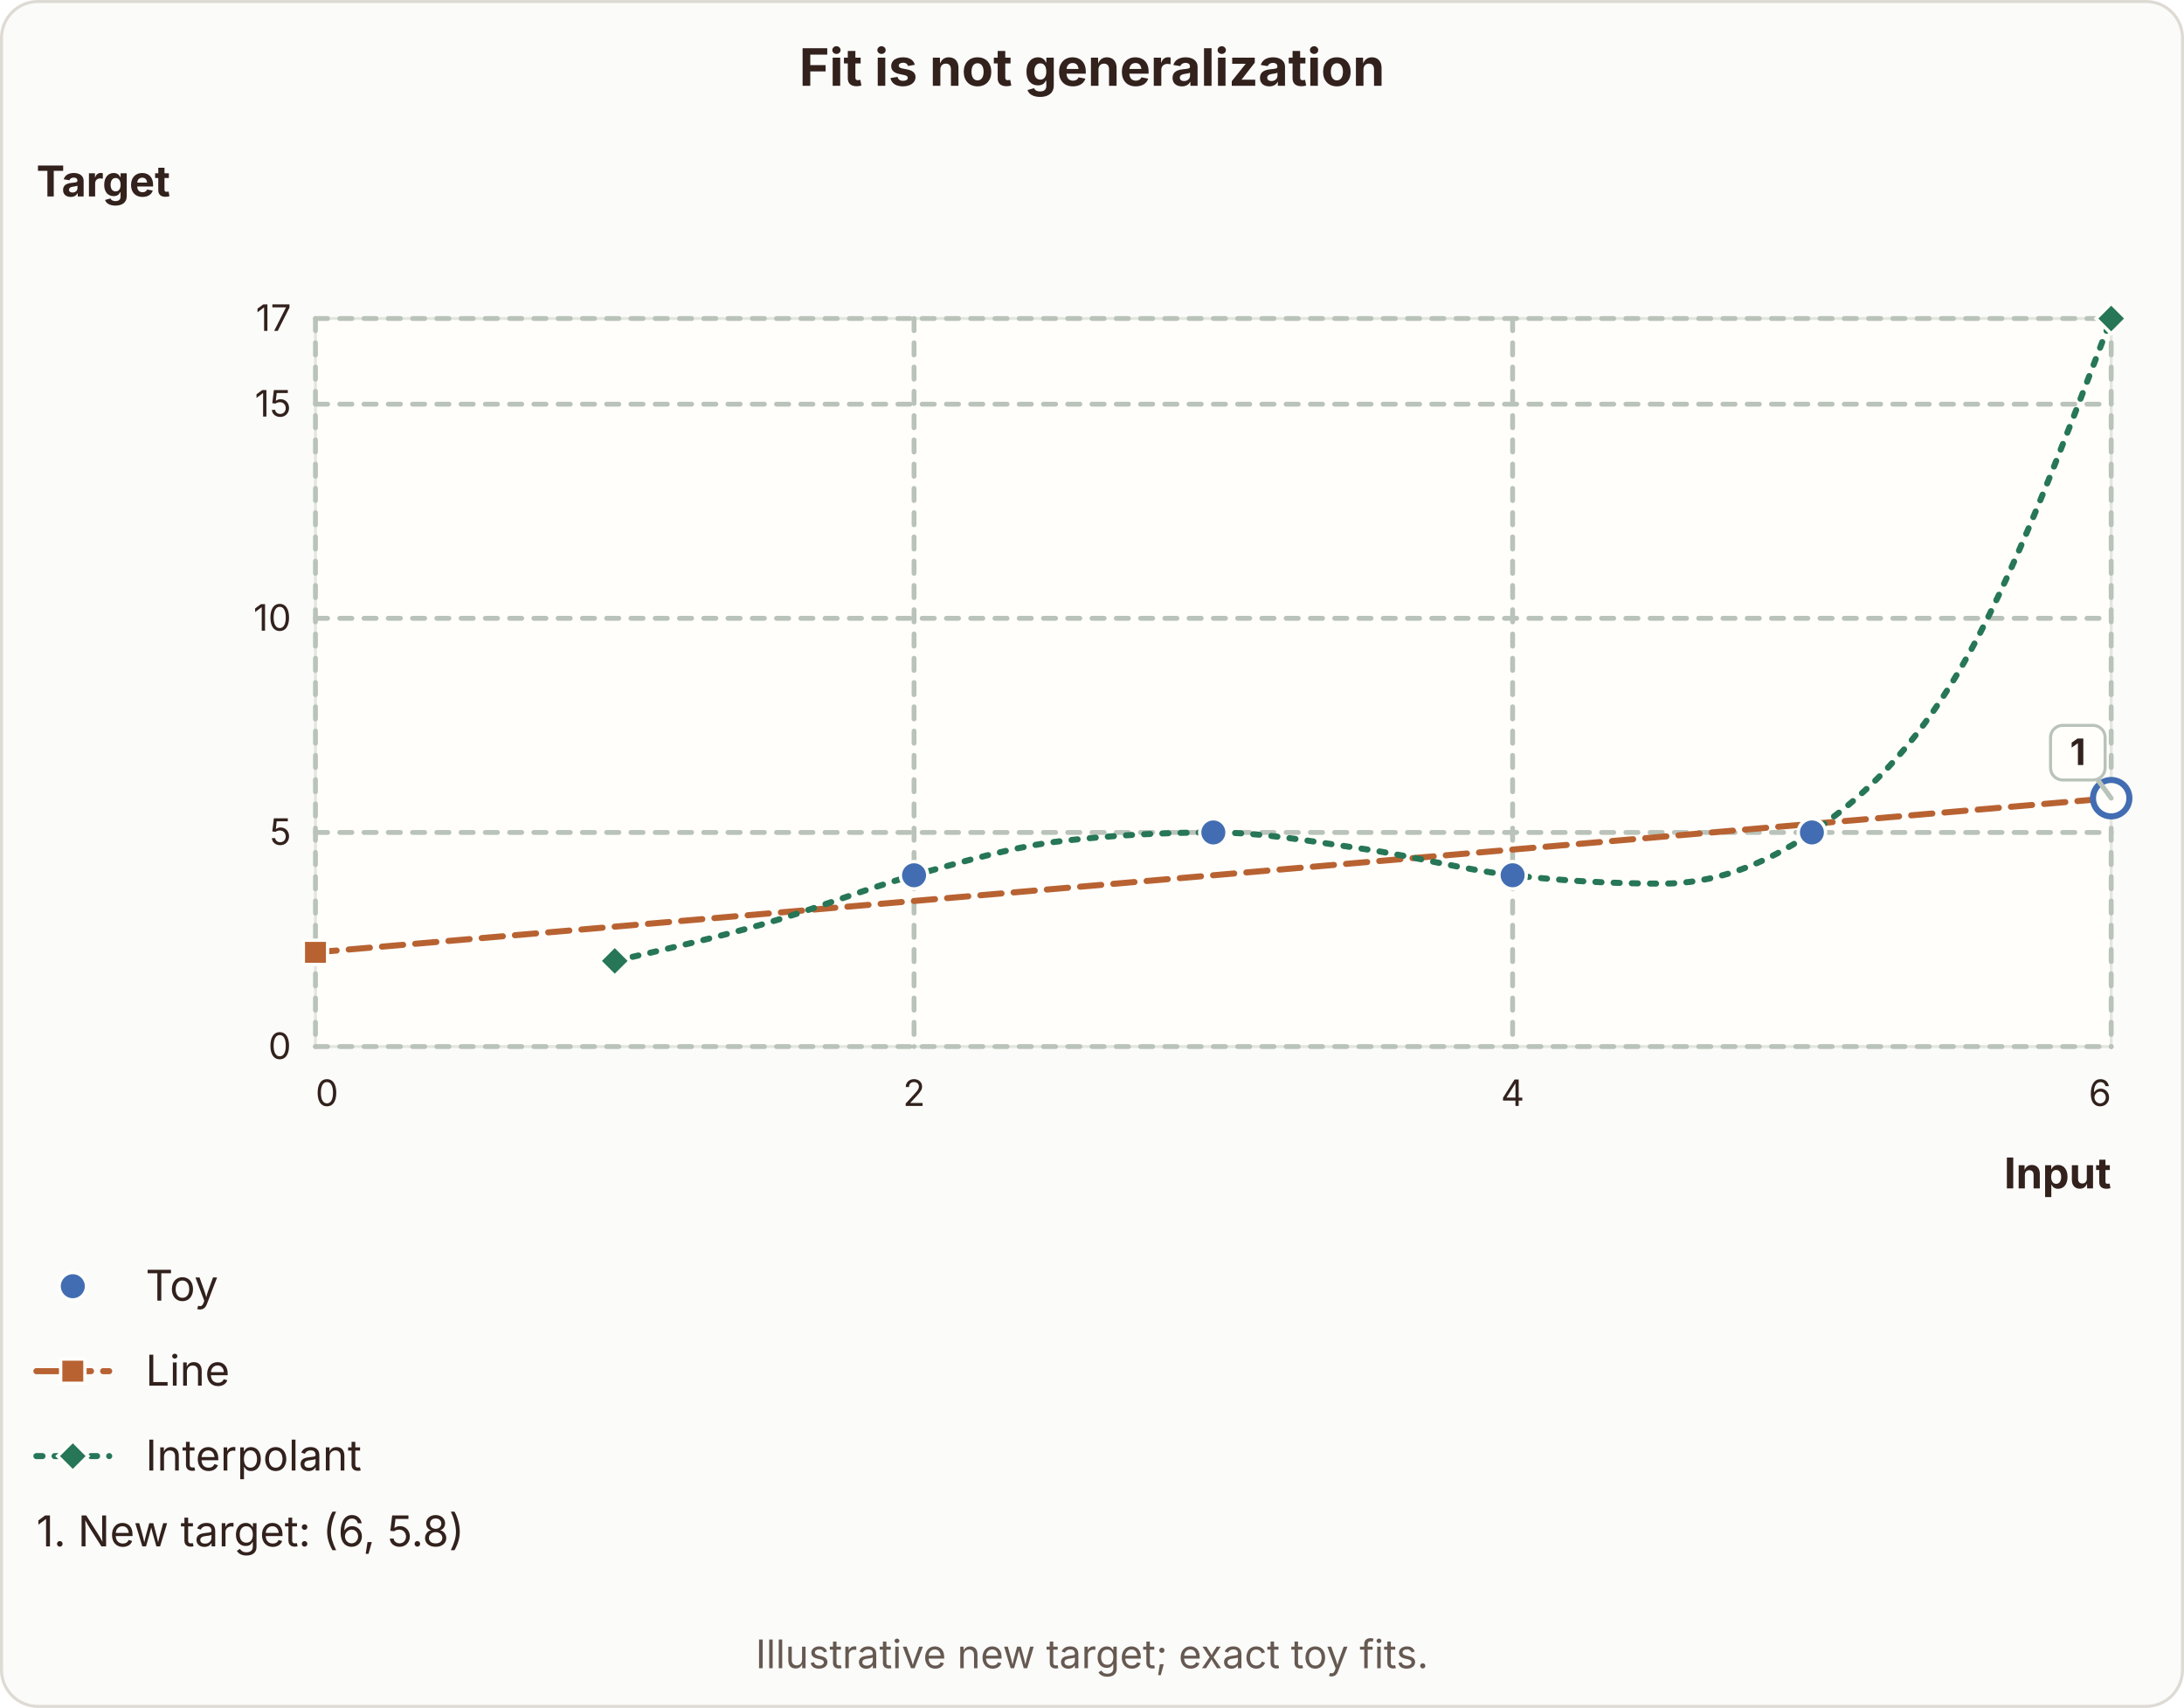
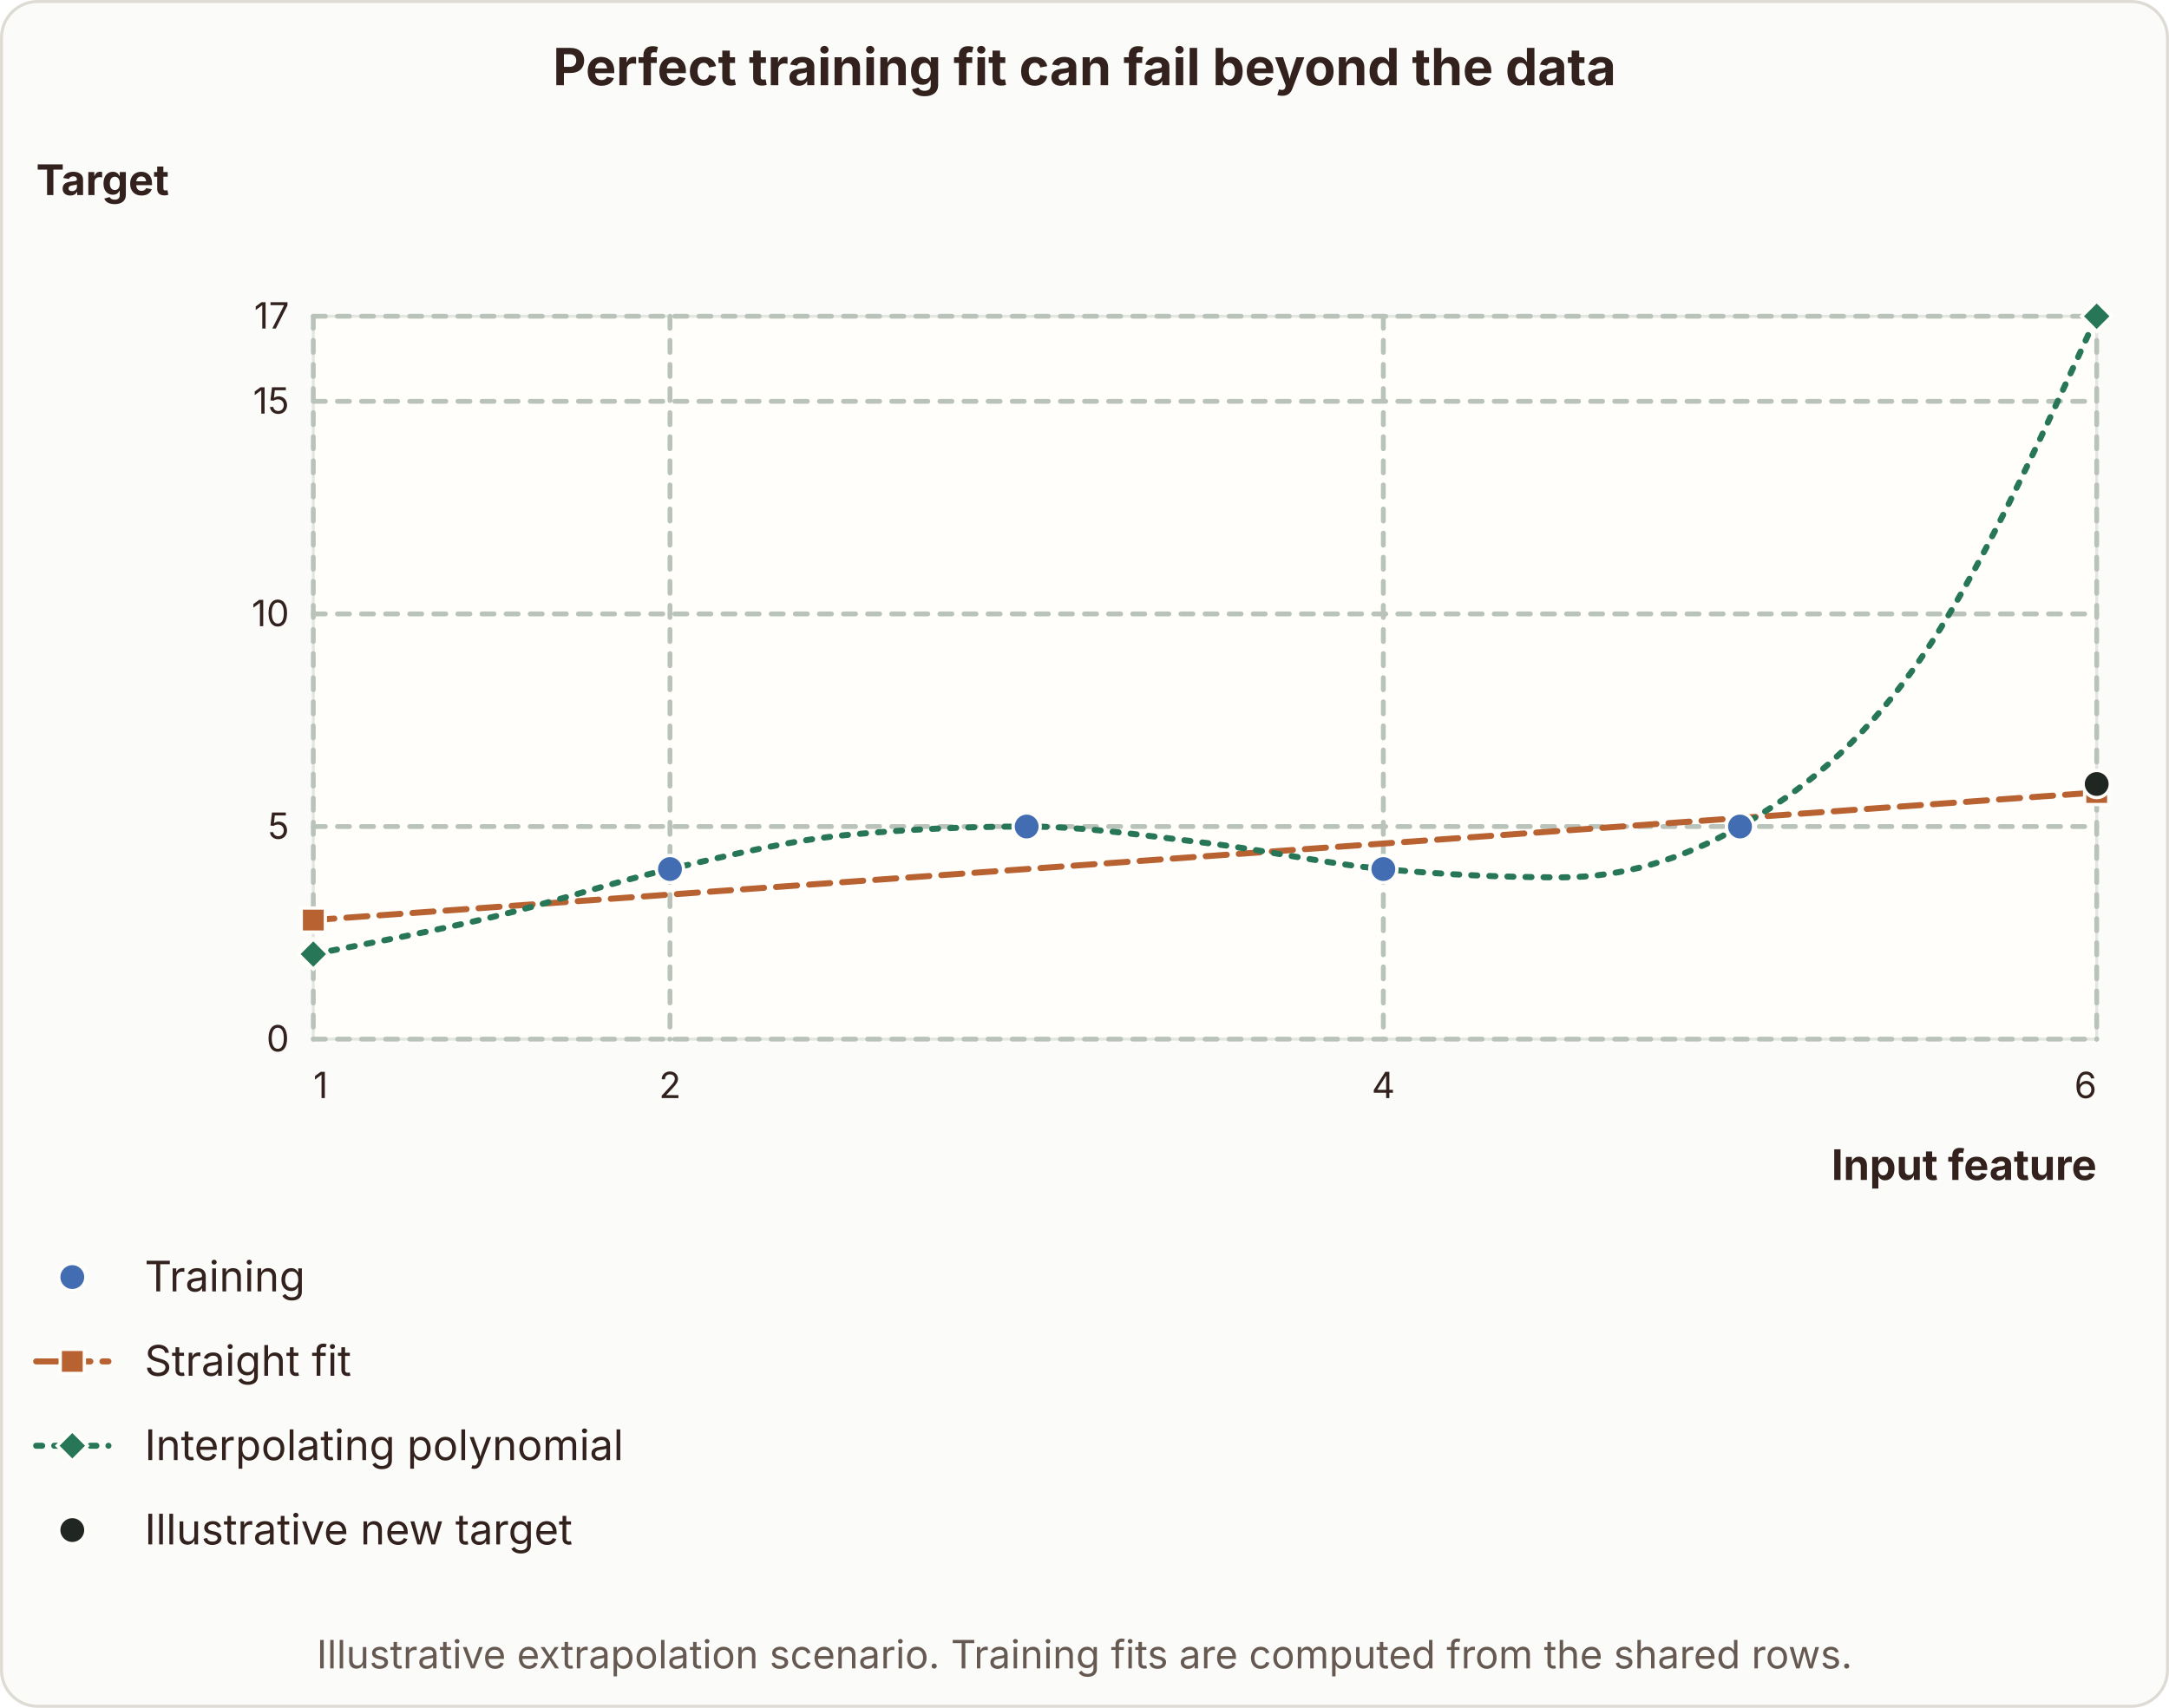
- <svg xmlns="http://www.w3.org/2000/svg" width="720" height="563" viewBox="0 0 720 563" role="img" aria-label="Fit is not generalization Input: 0 to 6 Target: 0 to 17 Toy (scatter): (1, 2); (2, 4); (3, 5); (4, 4); (5, 5) Line (line): (0, 2.2); (6, 5.8) Interpolant (line): (1, 2); (1.5, 2.8671875); (2, 4); (2.5, 4.8046875); (3, 5); (3.5, 4.6171875); (4, 4); (4.5, 3.8046875); (5, 5); (5.5, 8.8671875); (6, 17) New target: (6, 5.8) Illustrative new target; exact toy fits." font-family="Inter, Liberation Sans, Arial, sans-serif" style="display:block;max-width:none;margin-inline:auto;--color-ink:#202723;--color-ink-2:#5d675f;--color-line:#e3e7e0;--viz-surface:#fffefa" data-tutor-diagram="coordinate-plot">
-   <rect x="0.5" y="0.5" width="719" height="562" rx="12" fill="var(--viz-surface, #fbfbfa)" stroke="var(--color-line, #dedad4)" />
+ <svg xmlns="http://www.w3.org/2000/svg" width="720" height="567" viewBox="0 0 720 567" role="img" aria-label="Perfect training fit can fail beyond the data Input feature: 1 to 6 Target: 0 to 17 Training (scatter): (1, 2); (2, 4); (3, 5); (4, 4); (5, 5) Straight fit (line): (1, 2.8); (6, 5.8) Interpolating polynomial (line): (1, 2); (1.5, 2.8671875); (2, 4); (2.5, 4.8046875); (3, 5); (3.5, 4.6171875); (4, 4); (4.5, 3.8046875); (5, 5); (5.5, 8.8671875); (6, 17) Illustrative new target (scatter): (6, 6) Illustrative extrapolation scenario. Training fits are computed from the shared rows." font-family="Inter, Liberation Sans, Arial, sans-serif" style="display:block;max-width:none;margin-inline:auto;--color-ink:#202723;--color-ink-2:#5d675f;--color-line:#e3e7e0;--viz-surface:#fffefa" data-tutor-diagram="coordinate-plot">
+   <rect x="0.5" y="0.5" width="719" height="566" rx="12" fill="var(--viz-surface, #fbfbfa)" stroke="var(--color-line, #dedad4)" />
  <text x="360" y="22.5" fill="var(--color-ink, #32211c)" font-size="17" font-weight="700" text-anchor="middle">
-     <tspan x="360" y="28.28">Fit is not generalization</tspan>
+     <tspan x="360" y="28.28">Perfect training fit can fail beyond the data</tspan>
  </text>
  <g transform="translate(0 39)">
    <rect x="104" y="66" width="592" height="240" fill="#fffefa" stroke="#e3e7e0" stroke-width="1" data-tutor-plot-area="" />
    <text x="12" y="21" fill="var(--color-ink, #32211c)" font-size="14" font-weight="700" text-anchor="start">
      <tspan x="12" y="25.76">Target</tspan>
    </text>
    <polyline points="104,66 104,306" fill="none" stroke="#b9c3b9" stroke-width="1.6" stroke-dasharray="4 4" stroke-linecap="round" stroke-linejoin="round" />
-     <polyline points="301.333,66 301.333,306" fill="none" stroke="#b9c3b9" stroke-width="1.6" stroke-dasharray="4 4" stroke-linecap="round" stroke-linejoin="round" />
-     <polyline points="498.667,66 498.667,306" fill="none" stroke="#b9c3b9" stroke-width="1.6" stroke-dasharray="4 4" stroke-linecap="round" stroke-linejoin="round" />
+     <polyline points="222.4,66 222.4,306" fill="none" stroke="#b9c3b9" stroke-width="1.6" stroke-dasharray="4 4" stroke-linecap="round" stroke-linejoin="round" />
+     <polyline points="459.2,66 459.2,306" fill="none" stroke="#b9c3b9" stroke-width="1.6" stroke-dasharray="4 4" stroke-linecap="round" stroke-linejoin="round" />
    <polyline points="696,66 696,306" fill="none" stroke="#b9c3b9" stroke-width="1.6" stroke-dasharray="4 4" stroke-linecap="round" stroke-linejoin="round" />
    <polyline points="104,306 696,306" fill="none" stroke="#b9c3b9" stroke-width="1.6" stroke-dasharray="4 4" stroke-linecap="round" stroke-linejoin="round" />
    <text x="96" y="306" fill="var(--color-ink, #32211c)" font-size="12" font-weight="400" text-anchor="end">
      <tspan x="96" y="310.08">0</tspan>
    </text>
    <polyline points="104,235.412 696,235.412" fill="none" stroke="#b9c3b9" stroke-width="1.6" stroke-dasharray="4 4" stroke-linecap="round" stroke-linejoin="round" />
    <text x="96" y="235.412" fill="var(--color-ink, #32211c)" font-size="12" font-weight="400" text-anchor="end">
      <tspan x="96" y="239.492">5</tspan>
    </text>
    <polyline points="104,164.824 696,164.824" fill="none" stroke="#b9c3b9" stroke-width="1.6" stroke-dasharray="4 4" stroke-linecap="round" stroke-linejoin="round" />
    <text x="96" y="164.824" fill="var(--color-ink, #32211c)" font-size="12" font-weight="400" text-anchor="end">
      <tspan x="96" y="168.904">10</tspan>
    </text>
    <polyline points="104,94.235 696,94.235" fill="none" stroke="#b9c3b9" stroke-width="1.6" stroke-dasharray="4 4" stroke-linecap="round" stroke-linejoin="round" />
    <text x="96" y="94.235" fill="var(--color-ink, #32211c)" font-size="12" font-weight="400" text-anchor="end">
      <tspan x="96" y="98.315">15</tspan>
    </text>
    <polyline points="104,66 696,66" fill="none" stroke="#b9c3b9" stroke-width="1.6" stroke-dasharray="4 4" stroke-linecap="round" stroke-linejoin="round" />
    <text x="96" y="66" fill="var(--color-ink, #32211c)" font-size="12" font-weight="400" text-anchor="end">
      <tspan x="96" y="70.08">17</tspan>
    </text>
    <text x="104" y="321.5" fill="var(--color-ink, #32211c)" font-size="12" font-weight="400" text-anchor="start">
-       <tspan x="104" y="325.58">0</tspan>
+       <tspan x="104" y="325.58">1</tspan>
    </text>
-     <text x="301.333" y="321.5" fill="var(--color-ink, #32211c)" font-size="12" font-weight="400" text-anchor="middle">
-       <tspan x="301.333" y="325.58">2</tspan>
+     <text x="222.4" y="321.5" fill="var(--color-ink, #32211c)" font-size="12" font-weight="400" text-anchor="middle">
+       <tspan x="222.4" y="325.58">2</tspan>
    </text>
-     <text x="498.667" y="321.5" fill="var(--color-ink, #32211c)" font-size="12" font-weight="400" text-anchor="middle">
-       <tspan x="498.667" y="325.58">4</tspan>
+     <text x="459.2" y="321.5" fill="var(--color-ink, #32211c)" font-size="12" font-weight="400" text-anchor="middle">
+       <tspan x="459.2" y="325.58">4</tspan>
    </text>
    <text x="696" y="321.5" fill="var(--color-ink, #32211c)" font-size="12" font-weight="400" text-anchor="end">
      <tspan x="696" y="325.58">6</tspan>
    </text>
    <text x="696" y="348" fill="var(--color-ink, #32211c)" font-size="14" font-weight="700" text-anchor="end">
-       <tspan x="696" y="352.76">Input</tspan>
+       <tspan x="696" y="352.76">Input feature</tspan>
    </text>
    <circle cx="24" cy="385" r="4.5" fill="#426db2" stroke="#fffefa" stroke-width="1.1" />
    <text x="48" y="385" fill="var(--color-ink, #32211c)" font-size="14" font-weight="400" text-anchor="start">
-       <tspan x="48" y="389.76">Toy</tspan>
+       <tspan x="48" y="389.76">Training</tspan>
    </text>
    <polyline points="12,413 36,413" fill="none" stroke="#b86232" stroke-width="2" stroke-dasharray="7 4" stroke-linejoin="round" stroke-linecap="round" />
    <rect x="20" y="409" width="8" height="8" fill="#b86232" stroke="#fffefa" stroke-width="1.1" />
    <text x="48" y="413" fill="var(--color-ink, #32211c)" font-size="14" font-weight="400" text-anchor="start">
-       <tspan x="48" y="417.76">Line</tspan>
+       <tspan x="48" y="417.76">Straight fit</tspan>
    </text>
    <polyline points="12,441 36,441" fill="none" stroke="#267657" stroke-width="2" stroke-dasharray="2 4" stroke-linejoin="round" stroke-linecap="round" />
    <polygon points="24,436 29,441 24,446 19,441" fill="#267657" stroke="#fffefa" stroke-width="1.1" />
    <text x="48" y="441" fill="var(--color-ink, #32211c)" font-size="14" font-weight="400" text-anchor="start">
-       <tspan x="48" y="445.76">Interpolant</tspan>
+       <tspan x="48" y="445.76">Interpolating polynomial</tspan>
    </text>
-     <text x="12" y="466" fill="var(--color-ink, #32211c)" font-size="14" font-weight="400" text-anchor="start">
-       <tspan x="12" y="470.76">1. New target: (6, 5.8)</tspan>
+     <circle cx="24" cy="469" r="4.5" fill="#202723" stroke="#fffefa" stroke-width="1.1" />
+     <text x="48" y="469" fill="var(--color-ink, #32211c)" font-size="14" font-weight="400" text-anchor="start">
+       <tspan x="48" y="473.76">Illustrative new target</tspan>
    </text>
-     <path d="M104,274.941L696,224.118" fill="none" stroke="#b86232" stroke-width="2" stroke-dasharray="7 4" stroke-linejoin="round" stroke-linecap="round" data-tutor-plot-series="Line" />
-     <path d="M202.667,277.765C219.111,273.996 235.556,270.228 252,265.522C268.444,260.816 284.889,254.088 301.333,249.529C317.778,244.971 334.222,240.007 350.667,238.169C367.111,236.331 383.556,235.412 400,235.412C416.444,235.412 432.889,238.463 449.333,240.816C465.778,243.169 482.222,247.691 498.667,249.529C515.111,251.368 531.556,252.287 548,252.287C564.444,252.287 580.889,246.662 597.333,235.412C613.778,224.162 630.222,209.051 646.667,180.816C663.111,152.581 679.556,109.29 696,66" fill="none" stroke="#267657" stroke-width="2" stroke-dasharray="2 4" stroke-linejoin="round" stroke-linecap="round" data-tutor-plot-series="Interpolant" />
-     <circle cx="202.667" cy="277.765" r="4.5" fill="#426db2" stroke="#fffefa" stroke-width="1.1" data-tutor-coordinate-point="1,2" />
-     <circle cx="301.333" cy="249.529" r="4.5" fill="#426db2" stroke="#fffefa" stroke-width="1.1" data-tutor-coordinate-point="2,4" />
-     <circle cx="400" cy="235.412" r="4.5" fill="#426db2" stroke="#fffefa" stroke-width="1.1" data-tutor-coordinate-point="3,5" />
-     <circle cx="498.667" cy="249.529" r="4.5" fill="#426db2" stroke="#fffefa" stroke-width="1.1" data-tutor-coordinate-point="4,4" />
-     <circle cx="597.333" cy="235.412" r="4.5" fill="#426db2" stroke="#fffefa" stroke-width="1.1" data-tutor-coordinate-point="5,5" />
-     <rect x="100" y="270.941" width="8" height="8" fill="#b86232" stroke="#fffefa" stroke-width="1.1" data-tutor-coordinate-point="0,2.2" />
+     <path d="M104,266.471L696,224.118" fill="none" stroke="#b86232" stroke-width="2" stroke-dasharray="7 4" stroke-linejoin="round" stroke-linecap="round" data-tutor-plot-series="Straight fit" />
+     <path d="M104,277.765C123.733,273.996 143.467,270.228 163.2,265.522C182.933,260.816 202.667,254.088 222.4,249.529C242.133,244.971 261.867,240.007 281.6,238.169C301.333,236.331 321.067,235.412 340.8,235.412C360.533,235.412 380.267,238.463 400,240.816C419.733,243.169 439.467,247.691 459.2,249.529C478.933,251.368 498.667,252.287 518.4,252.287C538.133,252.287 557.867,246.662 577.6,235.412C597.333,224.162 617.067,209.051 636.8,180.816C656.533,152.581 676.267,109.29 696,66" fill="none" stroke="#267657" stroke-width="2" stroke-dasharray="2 4" stroke-linejoin="round" stroke-linecap="round" data-tutor-plot-series="Interpolating polynomial" />
+     <circle cx="104" cy="277.765" r="4.5" fill="#426db2" stroke="#fffefa" stroke-width="1.1" data-tutor-coordinate-point="1,2" />
+     <circle cx="222.4" cy="249.529" r="4.5" fill="#426db2" stroke="#fffefa" stroke-width="1.1" data-tutor-coordinate-point="2,4" />
+     <circle cx="340.8" cy="235.412" r="4.5" fill="#426db2" stroke="#fffefa" stroke-width="1.1" data-tutor-coordinate-point="3,5" />
+     <circle cx="459.2" cy="249.529" r="4.5" fill="#426db2" stroke="#fffefa" stroke-width="1.1" data-tutor-coordinate-point="4,4" />
+     <circle cx="577.6" cy="235.412" r="4.5" fill="#426db2" stroke="#fffefa" stroke-width="1.1" data-tutor-coordinate-point="5,5" />
+     <rect x="100" y="262.471" width="8" height="8" fill="#b86232" stroke="#fffefa" stroke-width="1.1" data-tutor-coordinate-point="1,2.8" />
    <rect x="692" y="220.118" width="8" height="8" fill="#b86232" stroke="#fffefa" stroke-width="1.1" data-tutor-coordinate-point="6,5.8" />
-     <polygon points="202.667,272.765 207.667,277.765 202.667,282.765 197.667,277.765" fill="#267657" stroke="#fffefa" stroke-width="1.1" data-tutor-coordinate-point="1,2" />
+     <polygon points="104,272.765 109,277.765 104,282.765 99,277.765" fill="#267657" stroke="#fffefa" stroke-width="1.1" data-tutor-coordinate-point="1,2" />
    <polygon points="696,61 701,66 696,71 691,66" fill="#267657" stroke="#fffefa" stroke-width="1.1" data-tutor-coordinate-point="6,17" />
-     <circle cx="696" cy="224.118" r="6" fill="#fffefa" stroke="#426db2" stroke-width="2" data-tutor-plot-point="6,5.8" />
-     <polyline points="696,224.118 685,209.118" fill="none" stroke="#b9c3b9" stroke-width="1.6" stroke-linecap="round" stroke-linejoin="round" />
-     <rect x="676" y="200.118" width="18" height="18" rx="4" fill="#fffefa" stroke="#b9c3b9" stroke-width="1" data-tutor-plot-badge="1" />
-     <text x="685" y="209.118" fill="var(--color-ink, #32211c)" font-size="12" font-weight="700" text-anchor="middle">
-       <tspan x="685" y="213.198">1</tspan>
-     </text>
+     <circle cx="696" cy="221.294" r="4.5" fill="#202723" stroke="#fffefa" stroke-width="1.1" data-tutor-coordinate-point="6,6" />
  </g>
-   <text x="360" y="545.5" fill="var(--color-ink-2, #665951)" font-size="13" font-weight="400" text-anchor="middle">
-     <tspan x="360" y="549.92">Illustrative new target; exact toy fits.</tspan>
+   <text x="360" y="549.5" fill="var(--color-ink-2, #665951)" font-size="13" font-weight="400" text-anchor="middle">
+     <tspan x="360" y="553.92">Illustrative extrapolation scenario. Training fits are computed from the shared rows.</tspan>
  </text>
</svg>
